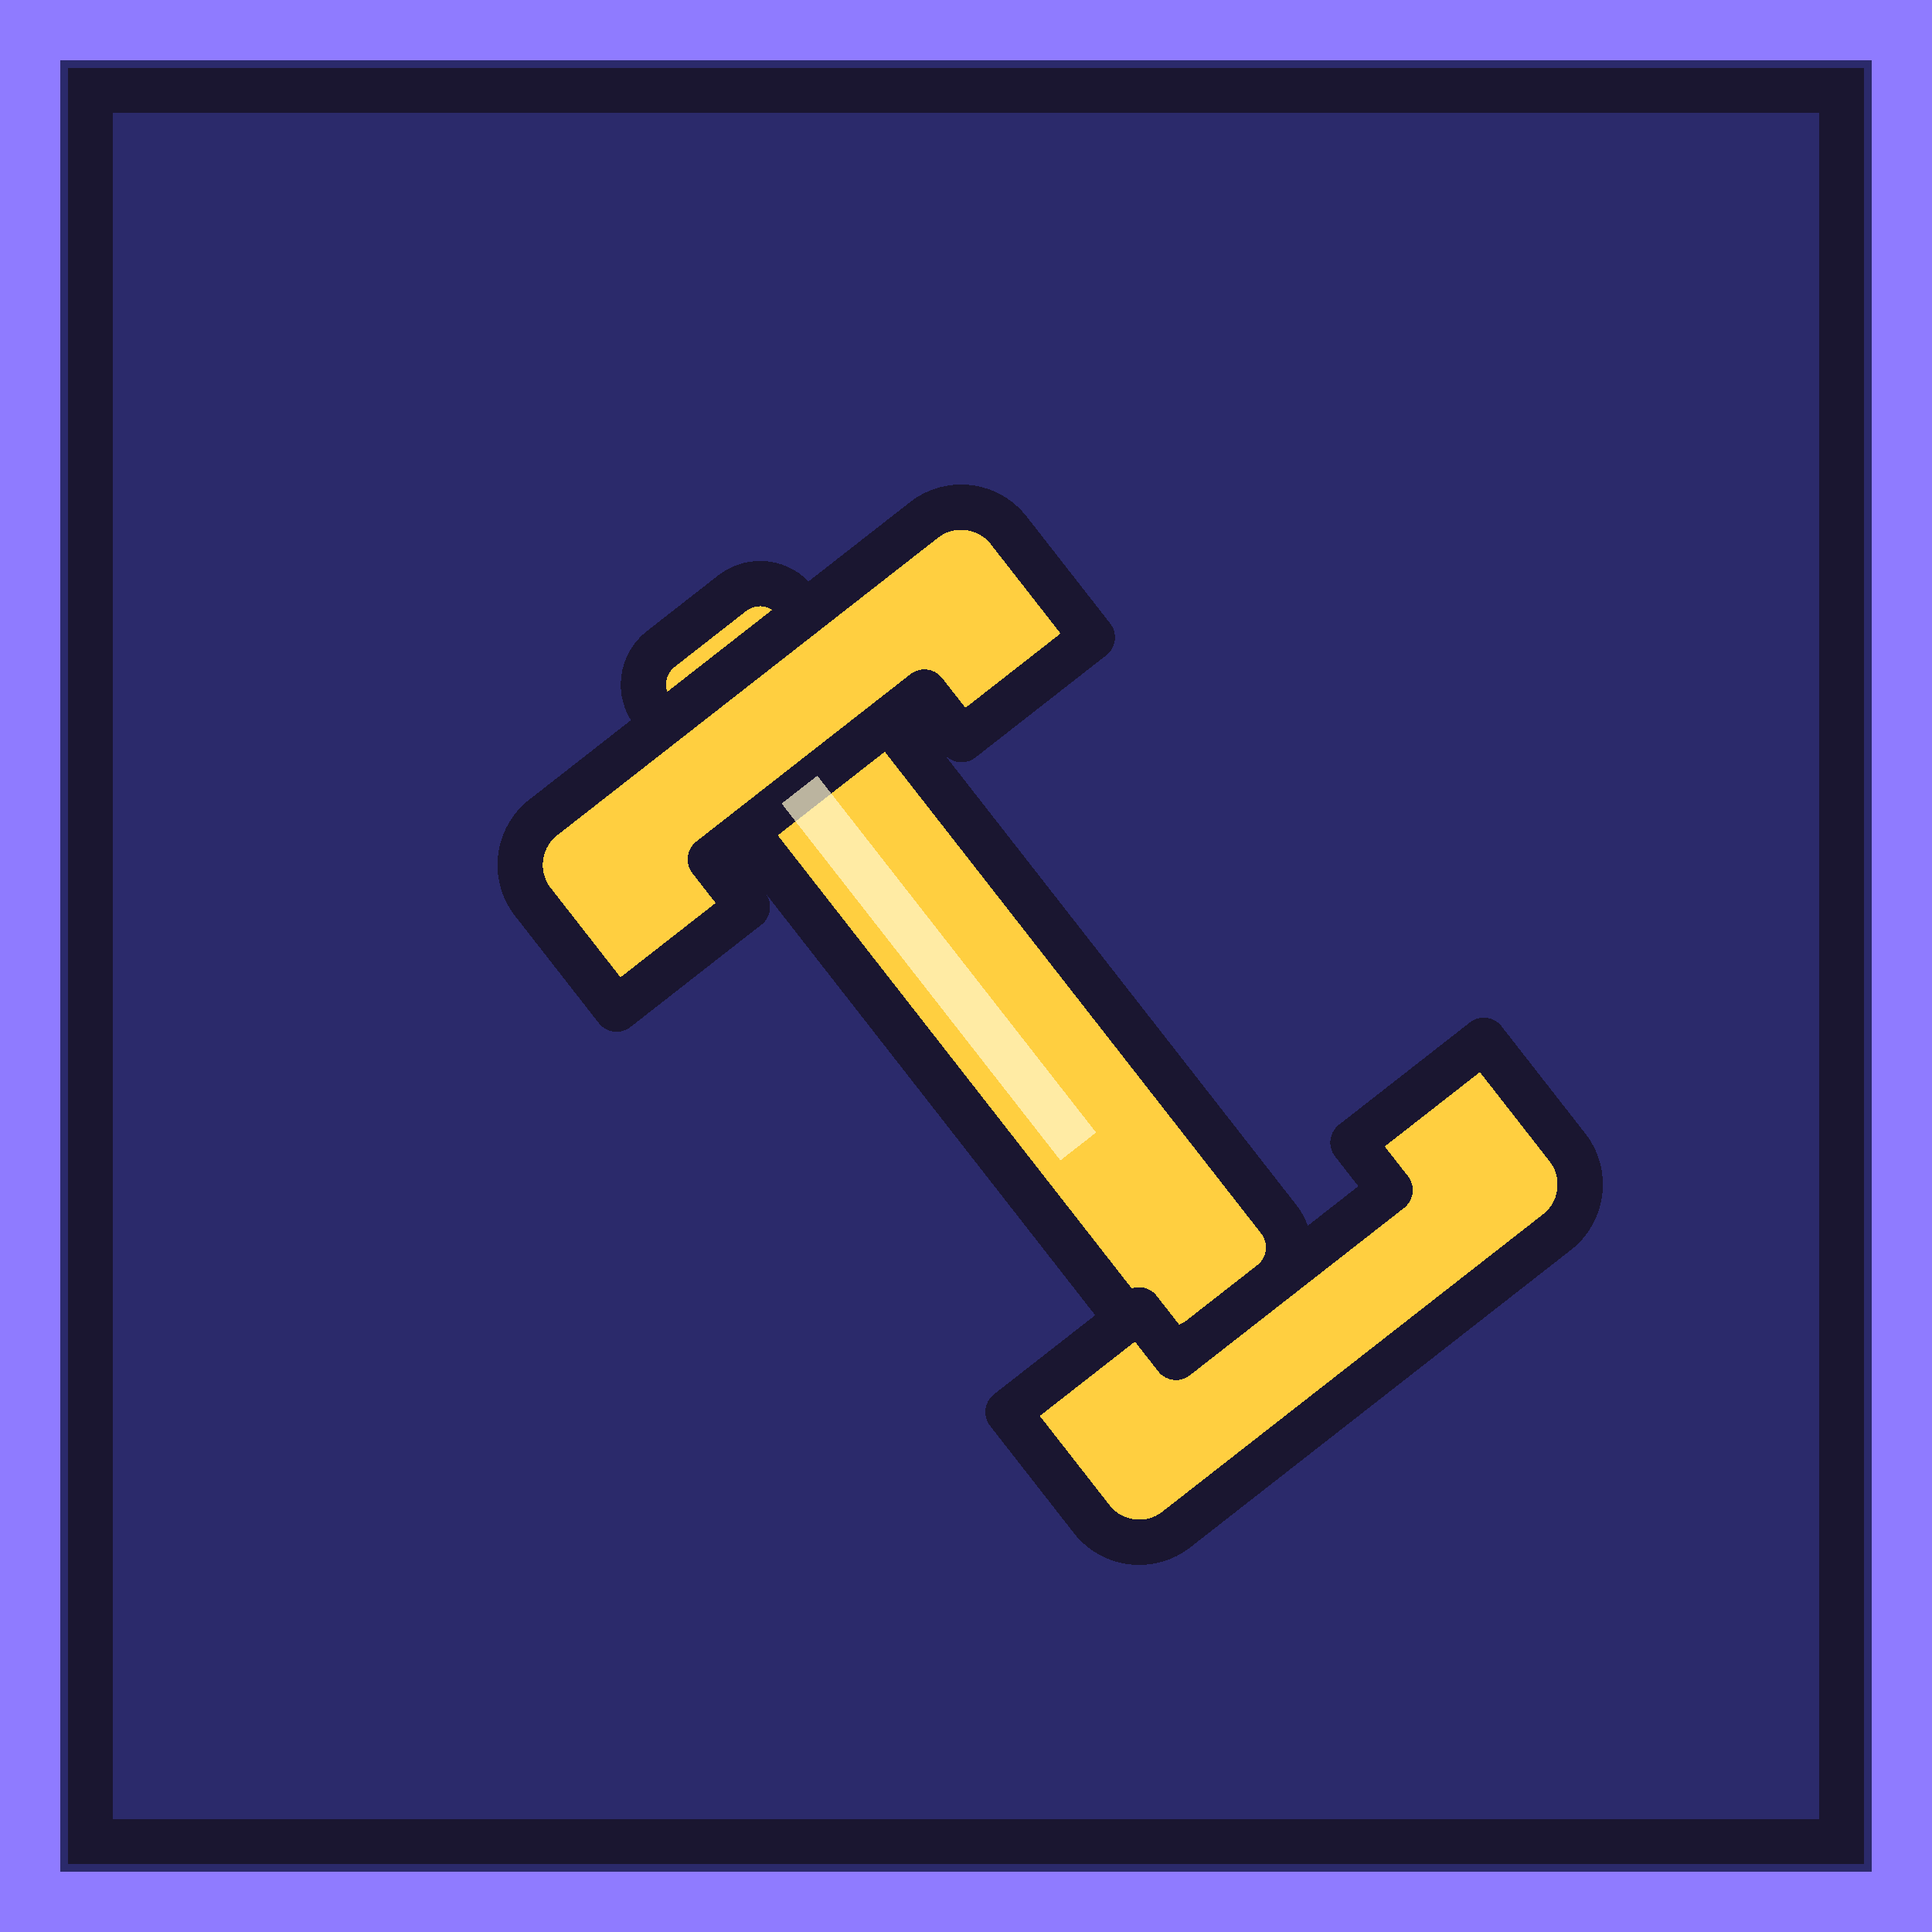
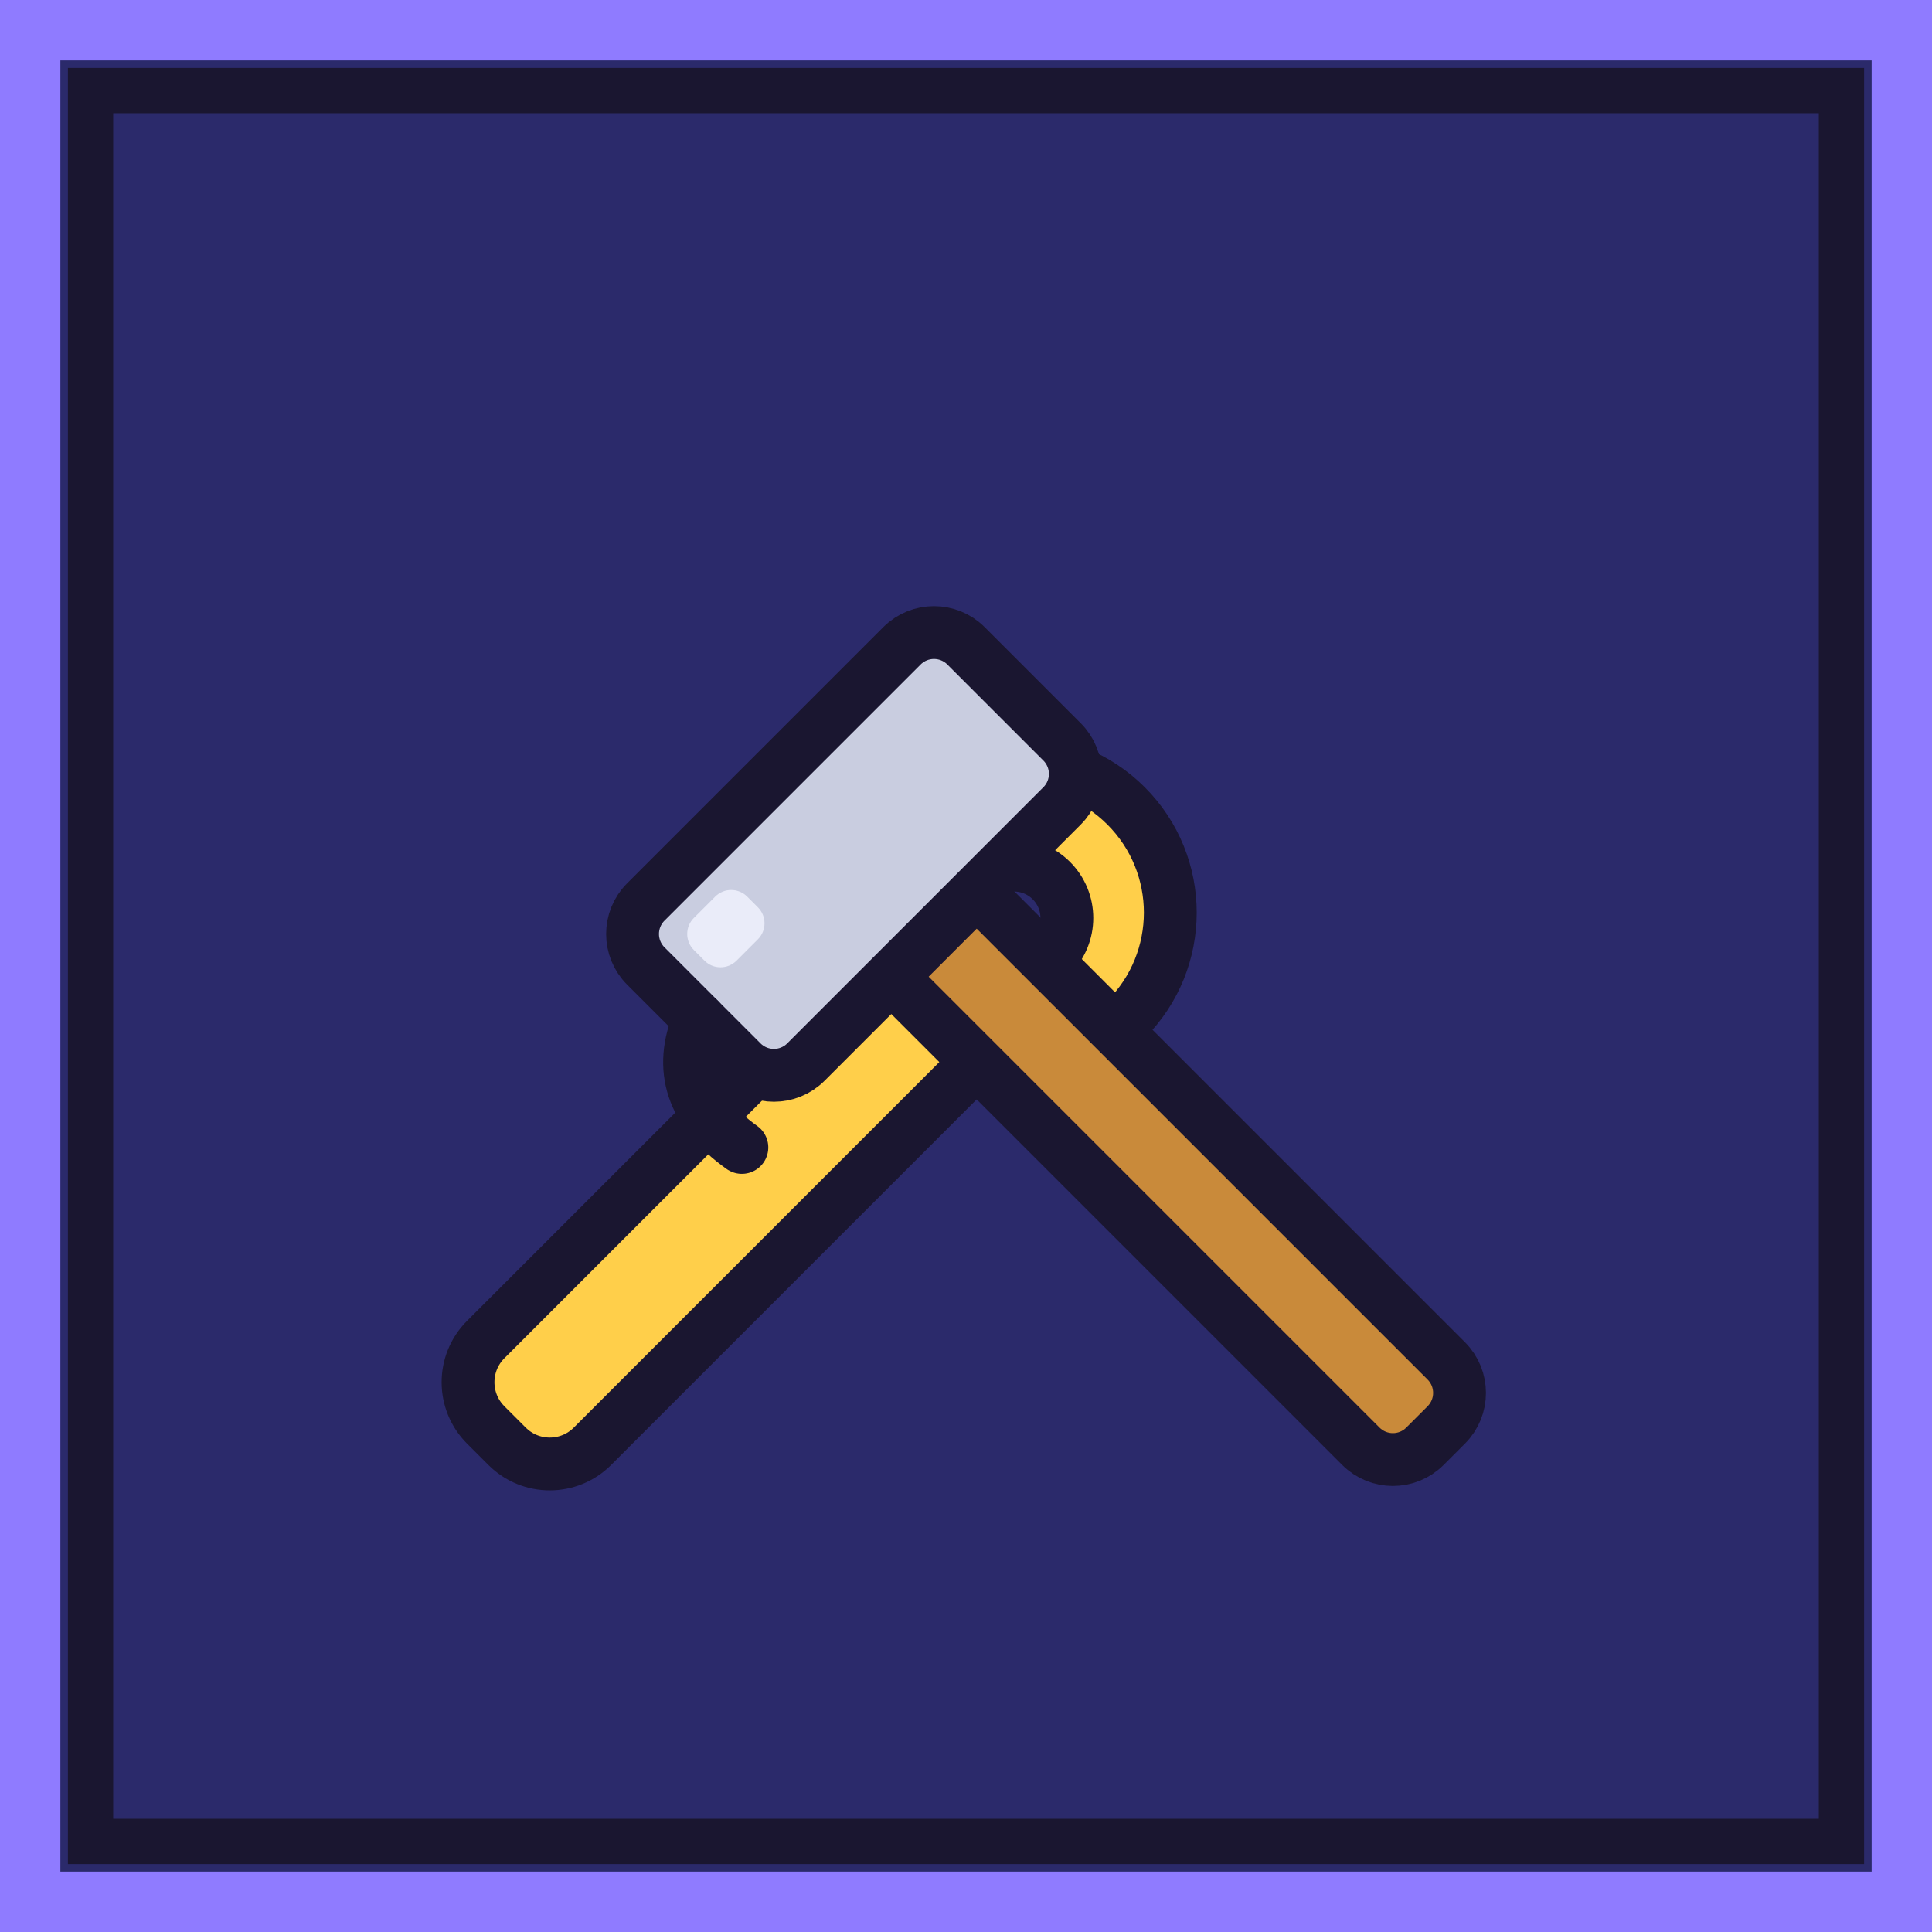
- <svg xmlns="http://www.w3.org/2000/svg" viewBox="0 0 256 256" shape-rendering="crispEdges">
+ <svg xmlns="http://www.w3.org/2000/svg" viewBox="0 0 256 256" shape-rendering="geometricPrecision">
  <rect id="background" x="0" y="0" width="256" height="256" fill="#2b2a6b" />
  <rect x="4" y="4" width="248" height="248" fill="none" stroke="#8f7bff" stroke-width="8" />
  <rect x="12" y="12" width="232" height="232" fill="none" stroke="#1a1630" stroke-width="6" />
-   <g id="wrench" transform="rotate(-38 128 128)">
-     <rect x="116" y="70" width="24" height="116" rx="6" fill="#ffcf40" stroke="#1a1630" stroke-width="6" />
-     <path d="M96 78 h64 a8 8 0 0 1 8 8 v18 h-22 v-8 h-36 v8 h-22 v-18 a8 8 0 0 1 8-8 z" fill="#ffcf40" stroke="#1a1630" stroke-width="6" stroke-linejoin="round" />
-     <path d="M96 178 h22 v8 h36 v-8 h22 v18 a8 8 0 0 1 -8 8 h-64 a8 8 0 0 1 -8-8 z" fill="#ffcf40" stroke="#1a1630" stroke-width="6" stroke-linejoin="round" />
-     <rect x="122" y="96" width="6" height="60" fill="#fff6cf" opacity="0.7" />
+   <g transform="rotate(45 128 128)">
+     <rect x="118" y="120" width="20" height="96" rx="8" fill="#ffcf4a" stroke="#1a1630" stroke-width="7" />
+     <path d="M108 118 a20 20 0 0 1 40 0 v6 h-13 v-5 a7 7 0 0 0 -14 0 v5 h-13 z" fill="#ffcf4a" stroke="#1a1630" stroke-width="7" stroke-linejoin="round" />
+   </g>
+   <g transform="rotate(-45 128 128)">
+     <rect x="120" y="118" width="16" height="98" rx="6" fill="#c98a3a" stroke="#1a1630" stroke-width="7" />
+     <rect x="98" y="92" width="60" height="30" rx="6" fill="#c9cde0" stroke="#1a1630" stroke-width="7" />
+     <path d="M98 108 q-10 4 -8 16" fill="none" stroke="#1a1630" stroke-width="7" stroke-linecap="round" />
+     <rect x="104" y="98" width="10" height="8" rx="3" fill="#f2f4ff" opacity=".8" />
  </g>
</svg>
